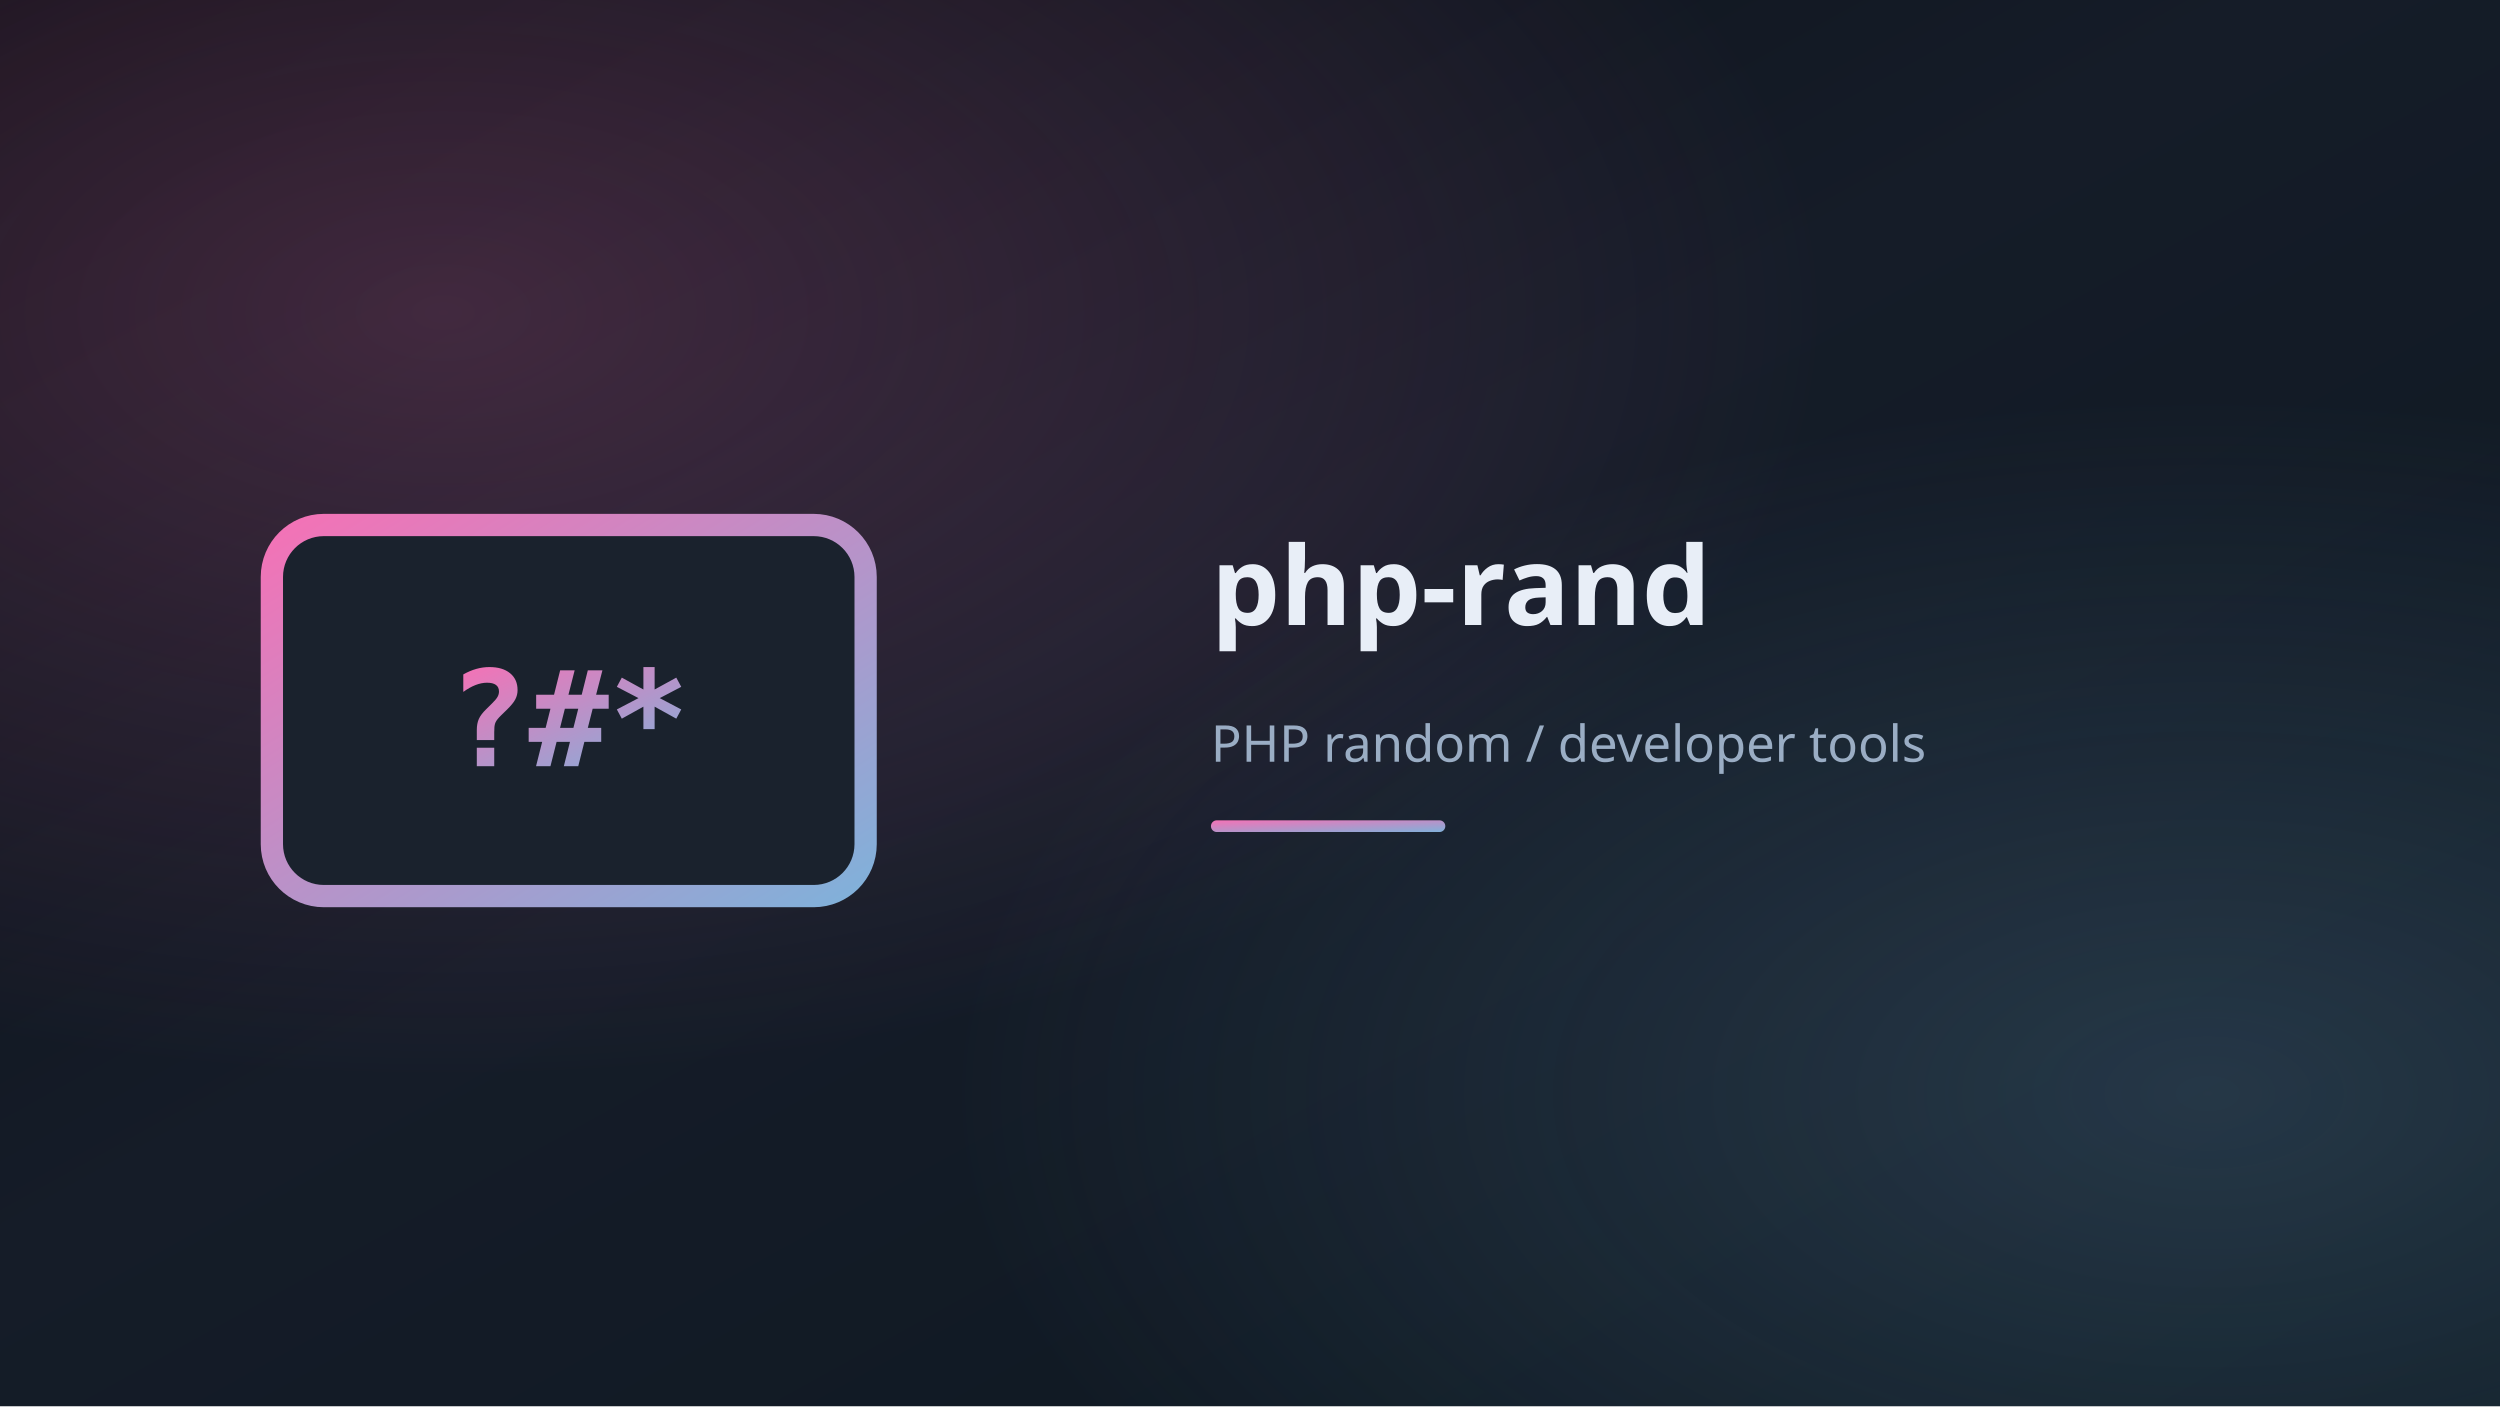
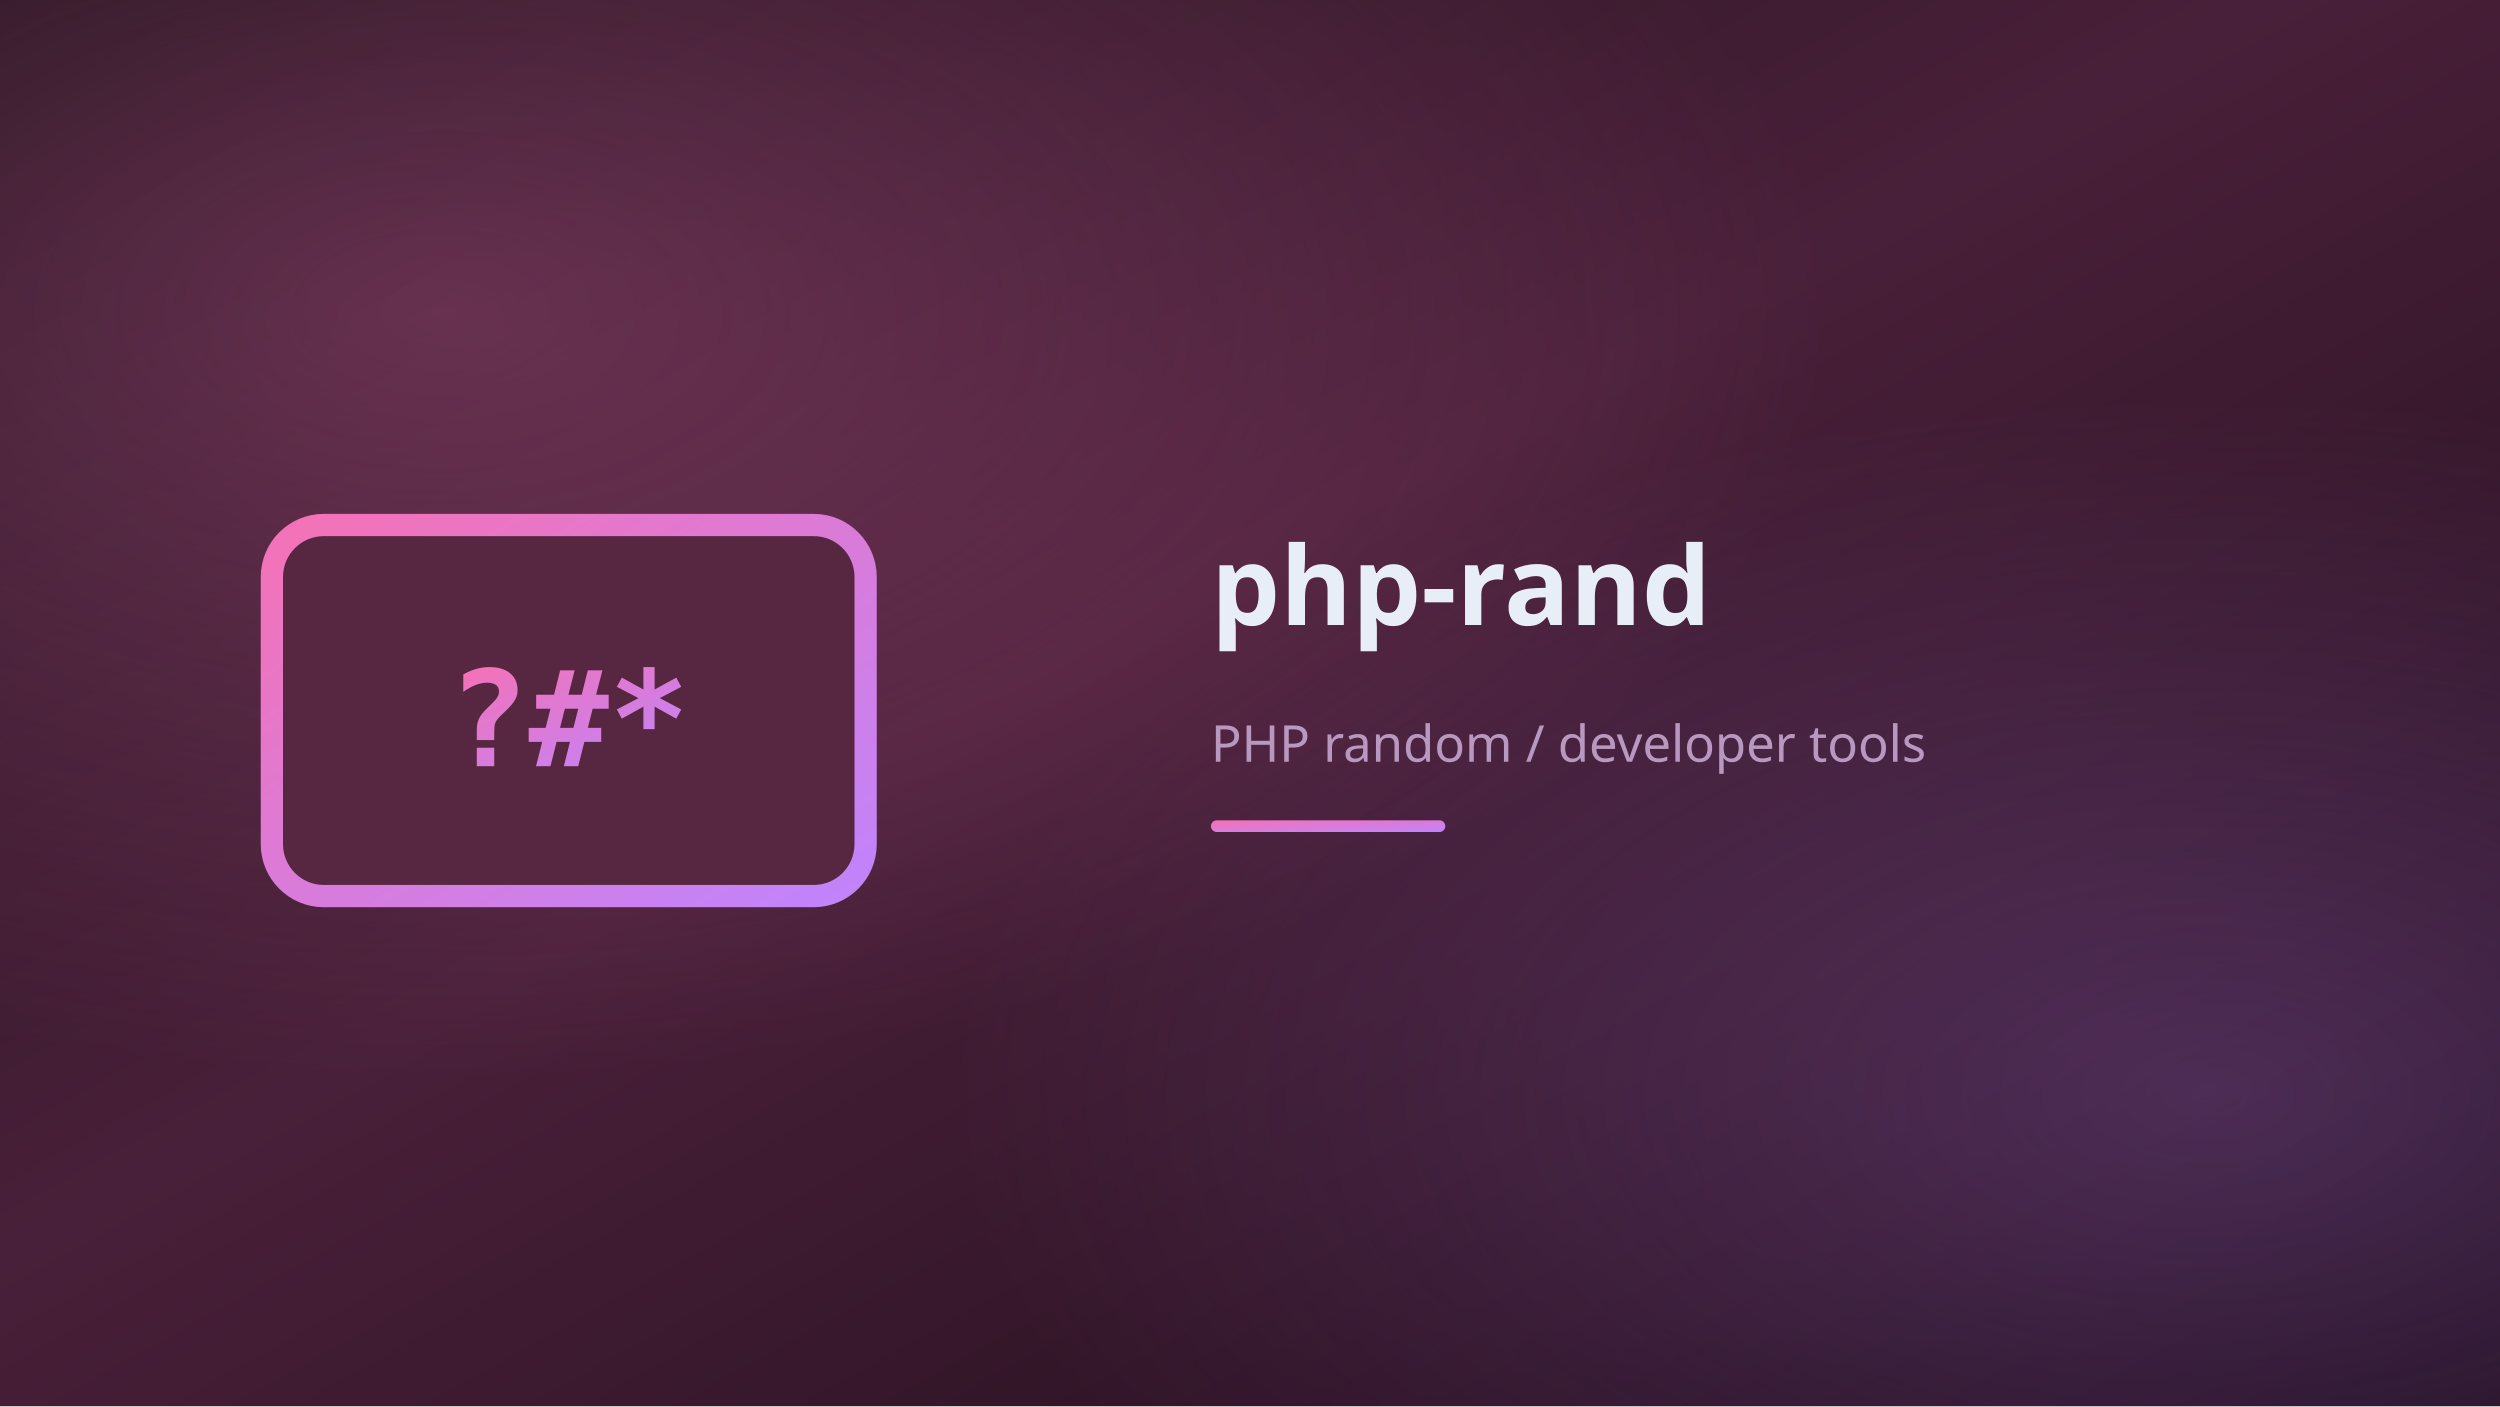
<svg xmlns="http://www.w3.org/2000/svg" viewBox="0 0 1280 720" width="1280" height="720" role="img" aria-label="php-rand">
  <defs>
    <linearGradient id="ac" x1="0" y1="0" x2="1" y2="1">
      <stop offset="0" stop-color="#f472b6" />
-       <stop offset="1" stop-color="#80b1da" />
+       <stop offset="1" stop-color="#c084fc" />
    </linearGradient>
    <linearGradient id="gWarm" x1="0%" y1="0%" x2="100%" y2="0%">
      <stop offset="0%" stop-color="#f472b6" />
-       <stop offset="100%" stop-color="#80b1da" />
+       <stop offset="100%" stop-color="#c084fc" />
    </linearGradient>
    <linearGradient id="canvasGrad" x1="0%" y1="0%" x2="100%" y2="100%">
-       <stop offset="0%" stop-color="#0a0e14" />
-       <stop offset="45%" stop-color="#151c28" />
-       <stop offset="100%" stop-color="#0c1820" />
-     </linearGradient>
-     <linearGradient id="bg" x1="0" y1="0" x2="1" y2="1">
-       <stop offset="0" stop-color="#1e1b4b" />
-       <stop offset="0.55" stop-color="#0f3a4a" />
-       <stop offset="1" stop-color="#0f766e" />
+       <stop offset="0%" stop-color="#1c1019" />
+       <stop offset="45%" stop-color="#492039" />
+       <stop offset="100%" stop-color="#1a0a16" />
    </linearGradient>
    <radialGradient id="glowA" cx="18%" cy="22%" r="55%">
-       <stop offset="0%" stop-color="#f472b6" stop-opacity="0.22" />
+       <stop offset="0%" stop-color="#f472b6" stop-opacity="0.28" />
      <stop offset="100%" stop-color="#f472b6" stop-opacity="0" />
    </radialGradient>
    <radialGradient id="glowB" cx="88%" cy="78%" r="50%">
-       <stop offset="0%" stop-color="#80b1da" stop-opacity="0.20" />
-       <stop offset="100%" stop-color="#80b1da" stop-opacity="0" />
+       <stop offset="0%" stop-color="#c084fc" stop-opacity="0.24" />
+       <stop offset="100%" stop-color="#c084fc" stop-opacity="0" />
    </radialGradient>
  </defs>
  <rect width="1280" height="720" fill="url(#canvasGrad)" />
  <rect width="1280" height="720" fill="url(#glowA)" />
  <rect width="1280" height="720" fill="url(#glowB)" />
  <g transform="translate(48 116.8) scale(0.95)">
-     <rect x="96" y="160" width="320" height="200" rx="28" fill="#1a222d" stroke="url(#ac)" stroke-width="12" />
+     <rect x="96" y="160" width="320" height="200" rx="28" fill="#572742" stroke="url(#ac)" stroke-width="12" />
    <text x="256" y="290" text-anchor="middle" font-family="Consolas, monospace" font-size="72" font-weight="700" fill="url(#ac)">?#*</text>
  </g>
  <text x="620" y="320" font-family="Segoe UI, system-ui, sans-serif" font-size="56" font-weight="700" fill="#e8eef7">php-rand</text>
-   <text x="620" y="390" font-family="Segoe UI, system-ui, sans-serif" font-size="26" font-weight="500" fill="#9aadc4">PHP random / developer tools</text>
+   <text x="620" y="390" font-family="Segoe UI, system-ui, sans-serif" font-size="26" font-weight="500" fill="#b998bf">PHP random / developer tools</text>
  <rect x="620" y="420" width="120" height="6" rx="3" fill="url(#ac)" />
</svg>
